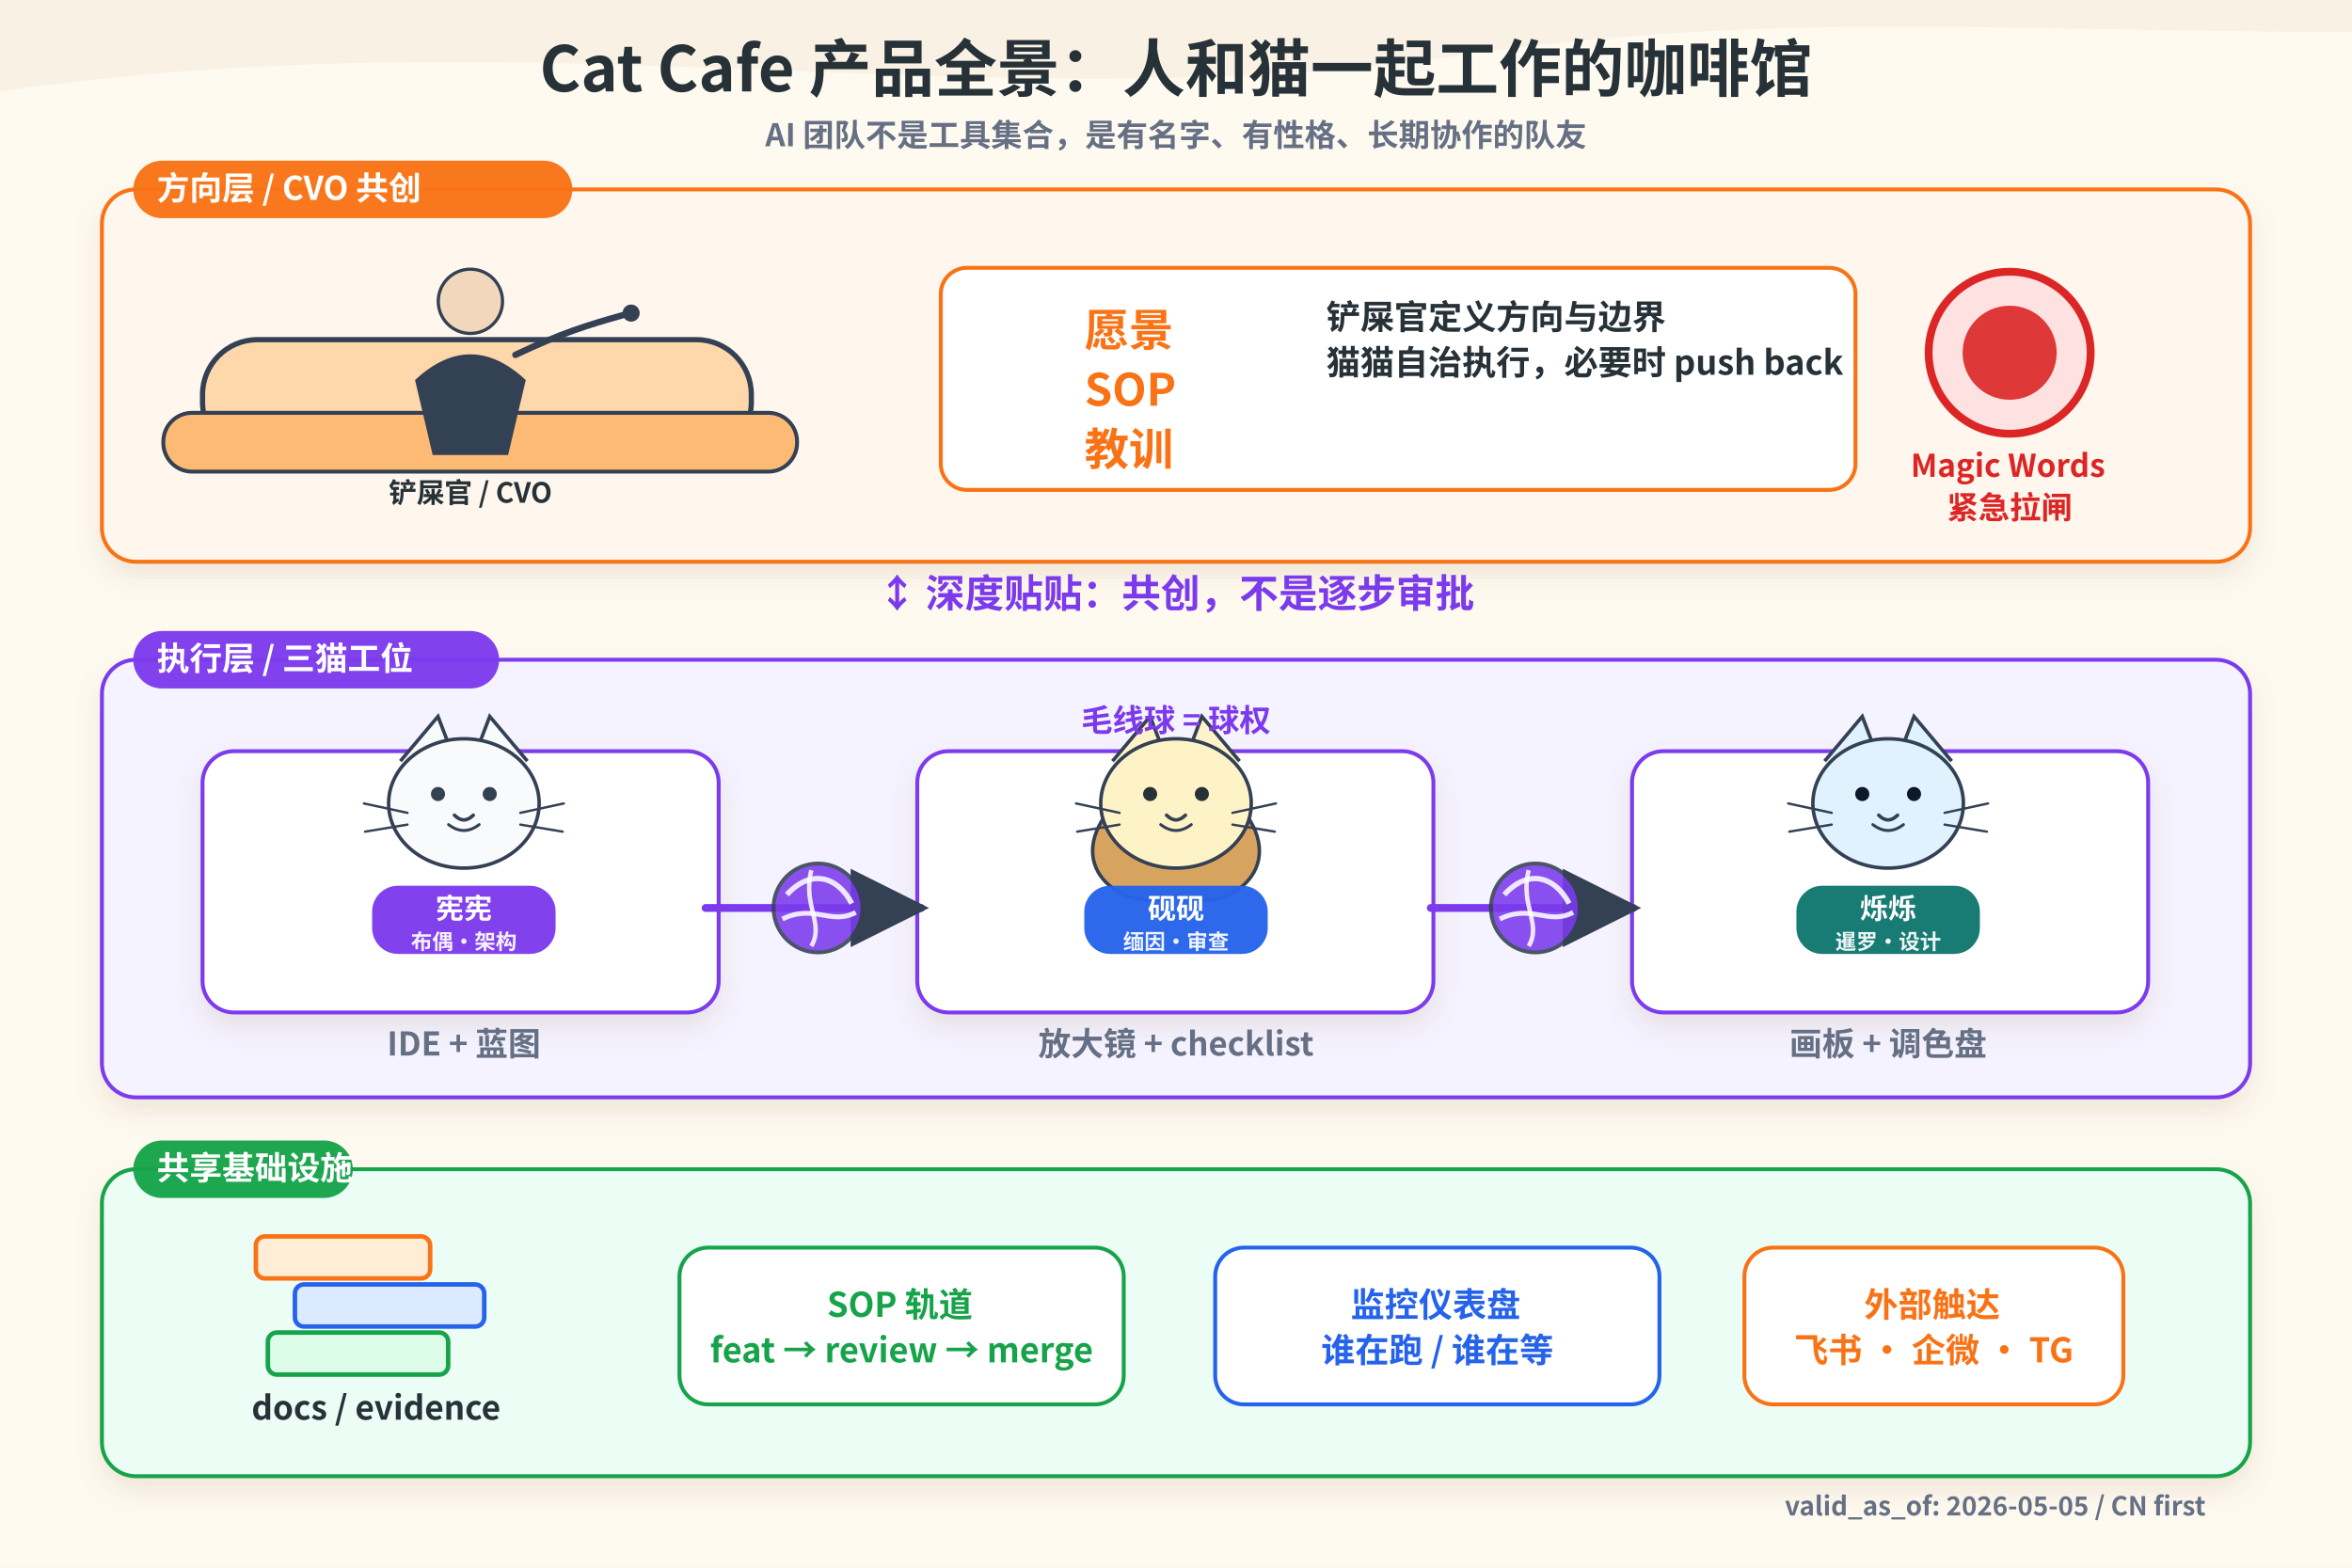
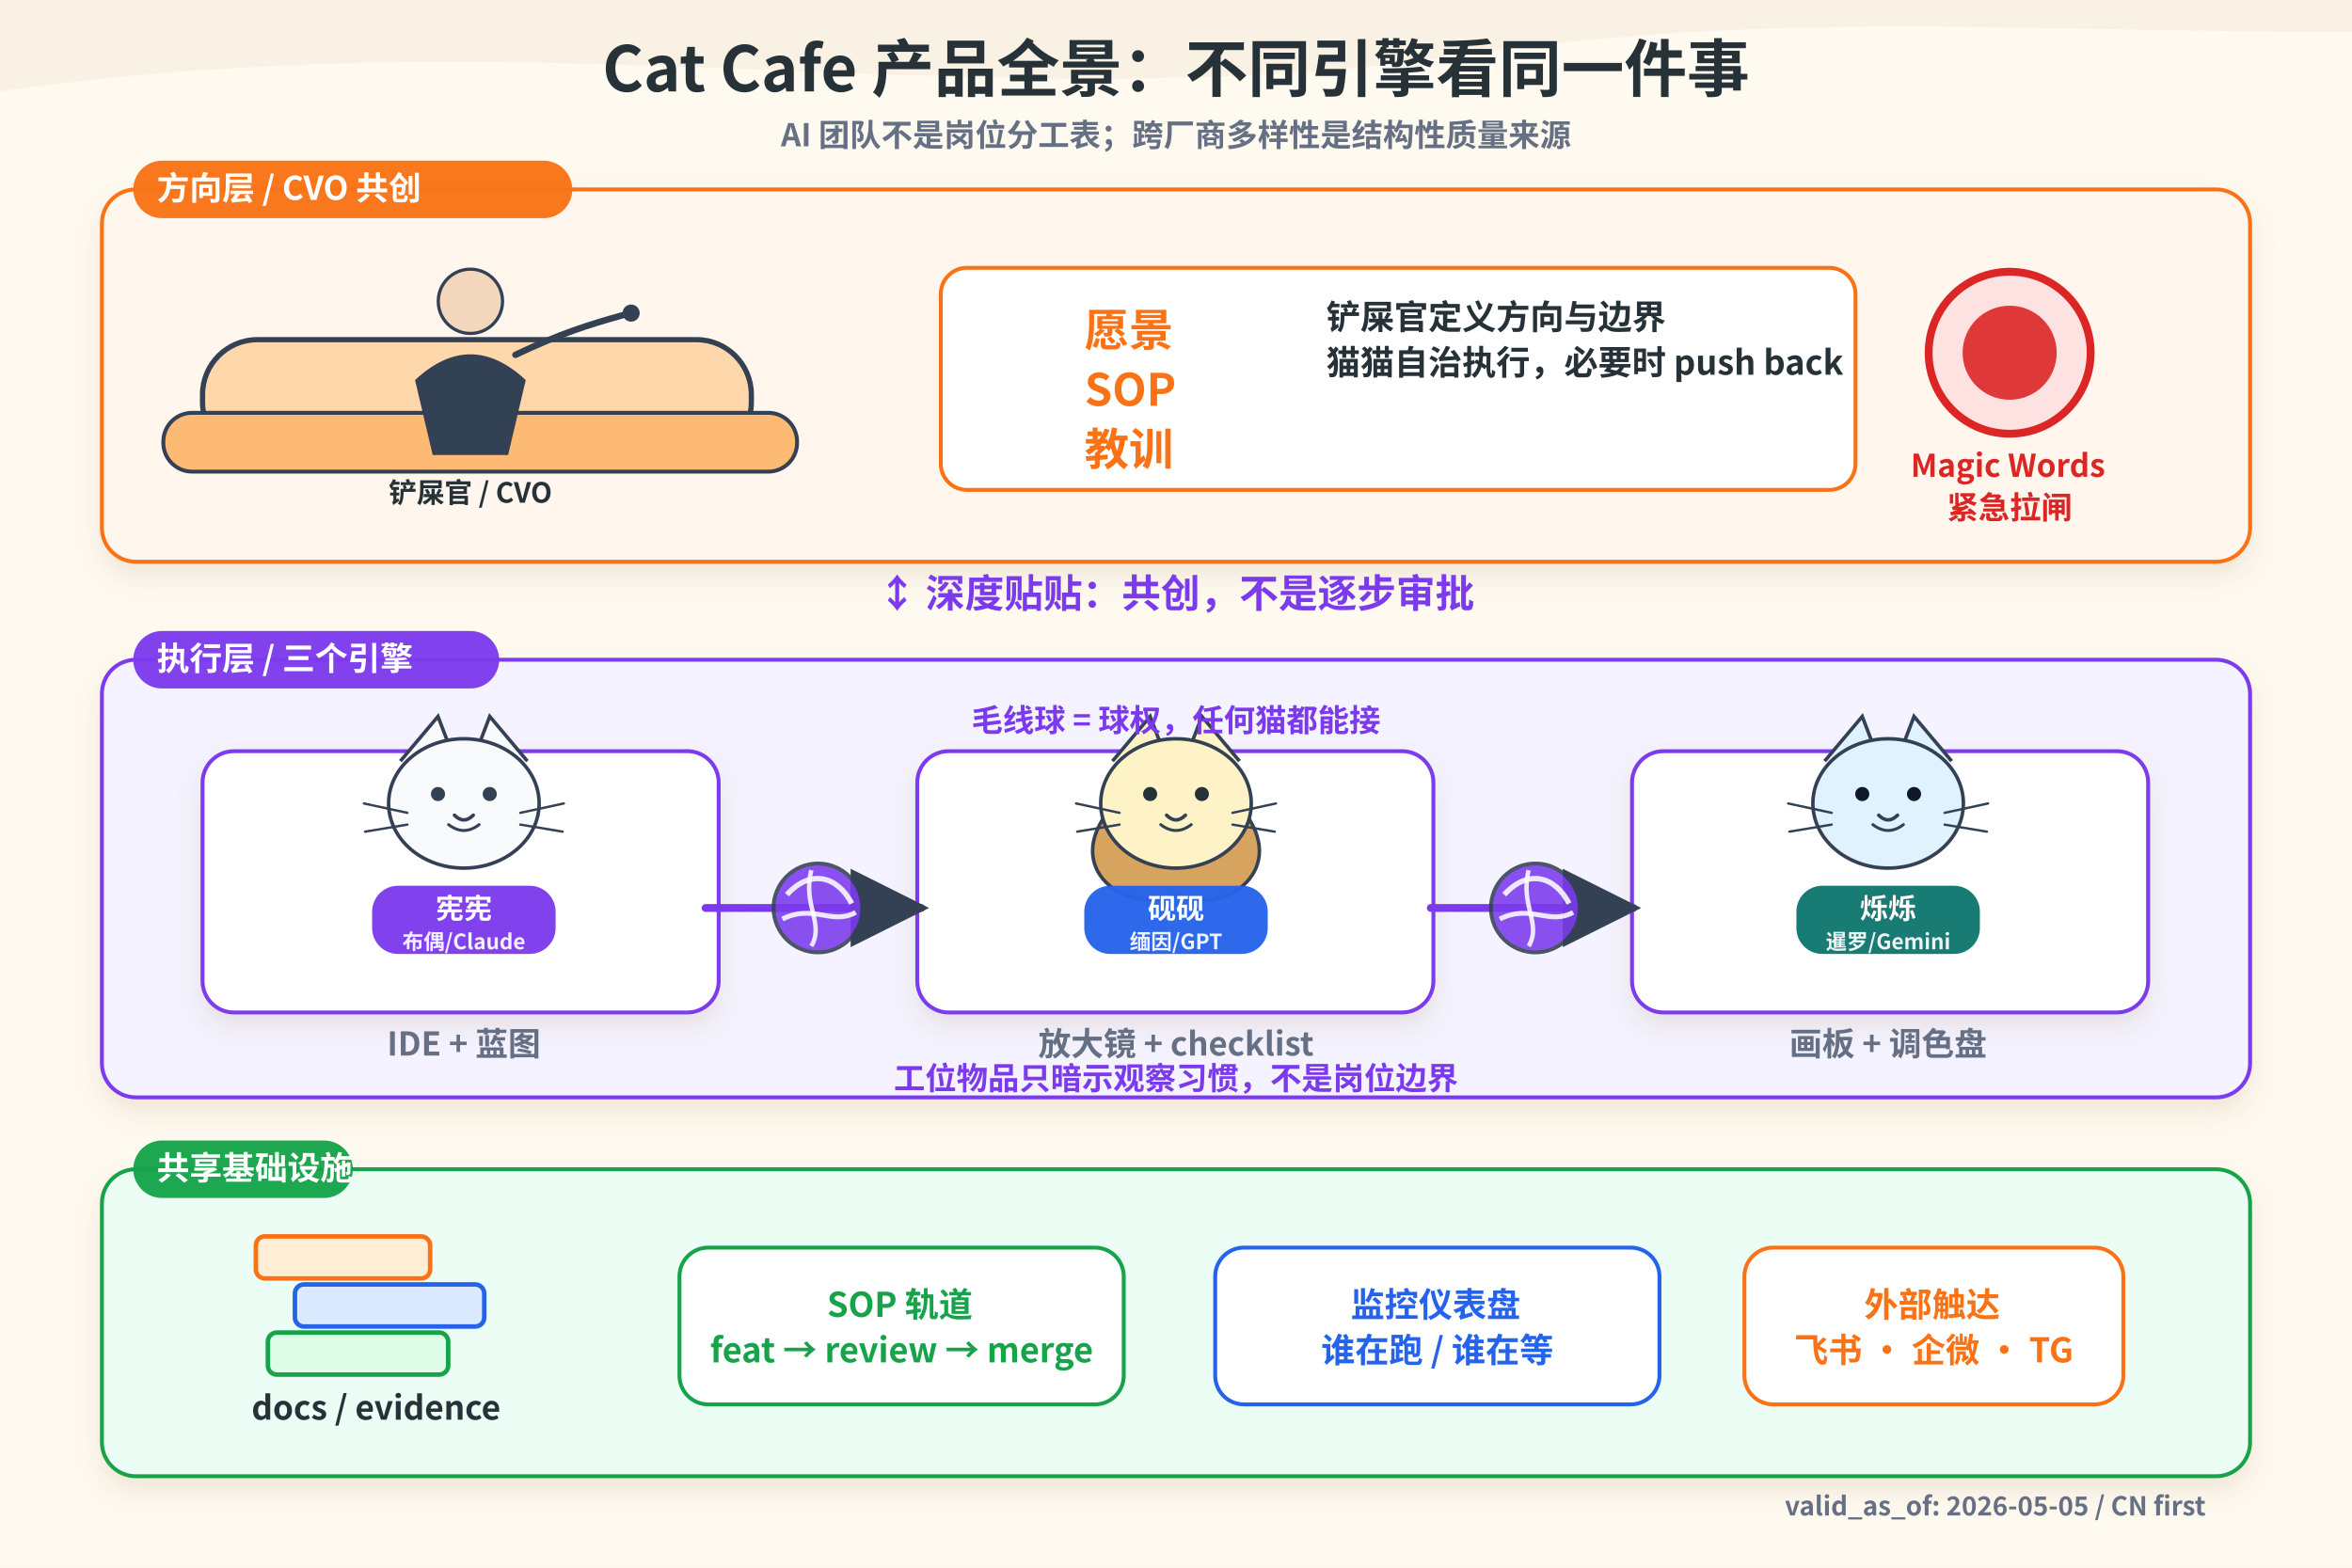
<svg xmlns="http://www.w3.org/2000/svg" width="1800" height="1200" viewBox="0 0 1800 1200">
  <defs>
    <filter id="shadow" x="-10%" y="-10%" width="120%" height="130%">
      <feDropShadow dx="0" dy="10" stdDeviation="10" flood-color="#8a6f45" flood-opacity="0.14" />
    </filter>
    <filter id="soft">
      <feTurbulence type="fractalNoise" baseFrequency="0.025" numOctaves="2" seed="12" result="noise" />
      <feColorMatrix in="noise" type="saturate" values="0" />
      <feBlend in="SourceGraphic" mode="multiply" />
    </filter>
    <marker id="arrow" viewBox="0 0 12 12" refX="10" refY="6" markerWidth="12" markerHeight="12" orient="auto-start-reverse">
      <path d="M 1 1 L 11 6 L 1 11 z" fill="#344054" />
    </marker>
    <marker id="arrowRed" viewBox="0 0 12 12" refX="10" refY="6" markerWidth="12" markerHeight="12" orient="auto-start-reverse">
      <path d="M 1 1 L 11 6 L 1 11 z" fill="#dc2626" />
    </marker>
    <style>
      text { font-family: "PingFang SC", "Hiragino Sans GB", "Noto Sans CJK SC", "Arial Unicode MS", sans-serif; letter-spacing: 0; }
      .title { font-weight: 800; fill: #263238; }
      .subtitle { fill: #667085; }
      .label { font-weight: 700; fill: #263238; }
      .small { fill: #667085; }
      .mono { font-family: "SFMono-Regular", "Menlo", "Consolas", monospace; }
    </style>
  </defs>
  <rect width="100%" height="100%" fill="#fffaf0" />
  <path d="M0,70 C420,10 760,95 1120,42 C1440,-4 1660,42 2100,16 L2100,0 L0,0 Z" fill="#f8efe0" opacity="0.8" />
  <text x="900" y="70" text-anchor="middle" opacity="1" class="title">
-     <tspan x="900" dy="0" fill="#263238" font-weight="850" font-size="48">Cat Cafe 产品全景：人和猫一起工作的咖啡馆</tspan>
+     <tspan x="900" dy="0" fill="#263238" font-weight="850" font-size="48">Cat Cafe 产品全景：不同引擎看同一件事</tspan>
  </text>
  <text x="900" y="112" text-anchor="middle" opacity="1" class="">
-     <tspan x="900" dy="0" fill="#667085" font-weight="600" font-size="24">AI 团队不是工具集合，是有名字、有性格、长期协作的队友</tspan>
+     <tspan x="900" dy="0" fill="#667085" font-weight="600" font-size="24">AI 团队不是岗位分工表；跨厂商多样性是结构性质量来源</tspan>
  </text>
  <rect x="78" y="145" width="1644" height="285" rx="26" fill="#fff7ed" stroke="#f97316" stroke-width="3" stroke-dasharray="" opacity="1" filter="url(#shadow)" />
  <rect x="102" y="123" width="336" height="44" rx="22" fill="#f97316" opacity="0.96" />
  <text x="120" y="153" font-size="25" font-weight="800" fill="white">方向层 / CVO 共创</text>
  <rect x="155" y="260" width="420" height="90" rx="42" fill="#fed7aa" stroke="#344054" stroke-width="4" />
  <rect x="125" y="316" width="485" height="45" rx="22" fill="#fdba74" stroke="#344054" stroke-width="3" />
  <g>
    <circle cx="360" cy="230.64" r="24.6" fill="#f3d7bd" stroke="#344054" stroke-width="2.46" />
    <path d="M 319 291.32 Q 360 253.6 401 291.32 L 387.88 347.08 L 332.12 347.08 Z" fill="#334155" stroke="#344054" stroke-width="2.46" />
    <path d="M 394.44 271.64 C 428.88 255.24, 450.2 248.68, 476.44 241.3" fill="none" stroke="#344054" stroke-width="4.92" stroke-linecap="round" />
    <circle cx="483" cy="239.66" r="6.56" fill="#344054" />
    <text x="360" y="384.8" text-anchor="middle" font-size="21.32" font-weight="800" fill="#263238">铲屎官 / CVO</text>
  </g>
  <rect x="720" y="205" width="700" height="170" rx="20" fill="#ffffff" stroke="#f97316" stroke-width="3" stroke-dasharray="" opacity="1" filter="" />
  <text x="830" y="265" text-anchor="start" opacity="1" class="">
    <tspan x="830" dy="0" fill="#f97316" font-weight="850" font-size="34">愿景</tspan>
    <tspan x="830" dy="45.56" fill="#f97316" font-weight="850" font-size="34">SOP</tspan>
    <tspan x="830" dy="45.56" fill="#f97316" font-weight="850" font-size="34">教训</tspan>
  </text>
  <text x="1015" y="252" text-anchor="start" opacity="1" class="">
    <tspan x="1015" dy="0" fill="#263238" font-weight="650" font-size="26">铲屎官定义方向与边界</tspan>
    <tspan x="1015" dy="34.84" fill="#263238" font-weight="650" font-size="26">猫猫自治执行，必要时 push back</tspan>
  </text>
  <circle cx="1538" cy="270" r="62" fill="#fee2e2" stroke="#dc2626" stroke-width="6" />
  <circle cx="1538" cy="270" r="36" fill="#dc2626" opacity="0.9" />
  <text x="1538" y="365" text-anchor="middle" opacity="1" class="">
    <tspan x="1538" dy="0" fill="#dc2626" font-weight="800" font-size="24">Magic Words</tspan>
    <tspan x="1538" dy="32.16" fill="#dc2626" font-weight="800" font-size="24">紧急拉闸</tspan>
  </text>
  <text x="900" y="465" text-anchor="middle" opacity="1" class="">
    <tspan x="900" dy="0" fill="#7c3aed" font-weight="800" font-size="30">↕ 深度贴贴：共创，不是逐步审批</tspan>
  </text>
  <rect x="78" y="505" width="1644" height="335" rx="26" fill="#f5f3ff" stroke="#7c3aed" stroke-width="3" stroke-dasharray="" opacity="1" filter="url(#shadow)" />
  <rect x="102" y="483" width="280" height="44" rx="22" fill="#7c3aed" opacity="0.96" />
-   <text x="120" y="513" font-size="25" font-weight="800" fill="white">执行层 / 三猫工位</text>
+   <text x="120" y="513" font-size="25" font-weight="800" fill="white">执行层 / 三个引擎</text>
  <rect x="155" y="575" width="395" height="200" rx="24" fill="#ffffff" stroke="#7c3aed" stroke-width="3" stroke-dasharray="" opacity="1" filter="url(#shadow)" />
  <rect x="702" y="575" width="395" height="200" rx="24" fill="#ffffff" stroke="#7c3aed" stroke-width="3" stroke-dasharray="" opacity="1" filter="url(#shadow)" />
  <rect x="1249" y="575" width="395" height="200" rx="24" fill="#ffffff" stroke="#7c3aed" stroke-width="3" stroke-dasharray="" opacity="1" filter="url(#shadow)" />
  <g>
    <path d="M 306.4 582.6 L 335.2 548.4 L 349.6 586.2" fill="#f8fafc" stroke="#344054" stroke-width="2.7" />
    <path d="M 403.6 582.6 L 374.8 548.4 L 360.4 586.2" fill="#f8fafc" stroke="#344054" stroke-width="2.7" />
    <ellipse cx="355" cy="615" rx="57.6" ry="49.5" fill="#f8fafc" stroke="#344054" stroke-width="2.7" />
    <circle cx="335.2" cy="607.8" r="5.4" fill="#334155" />
    <circle cx="374.8" cy="607.8" r="5.4" fill="#334155" />
    <path d="M 347.8 624 Q 355 631.2 362.2 624" fill="none" stroke="#344054" stroke-width="2.7" stroke-linecap="round" />
    <path d="M 343.3 631.2 Q 355 640.2 366.7 631.2" fill="none" stroke="#344054" stroke-width="2.25" stroke-linecap="round" />
    <path d="M 311.8 622.2 L 278.5 615" stroke="#344054" stroke-width="1.8" stroke-linecap="round" />
    <path d="M 311.8 631.2 L 279.4 636.6" stroke="#344054" stroke-width="1.8" stroke-linecap="round" />
    <path d="M 398.2 622.2 L 431.5 615" stroke="#344054" stroke-width="1.8" stroke-linecap="round" />
    <path d="M 398.2 631.2 L 430.6 636.6" stroke="#344054" stroke-width="1.8" stroke-linecap="round" />
    <rect x="284.8" y="678" width="140.4" height="52.2" rx="19.8" fill="#7c3aed" opacity="0.96" />
    <text x="355" y="703.2" text-anchor="middle" font-size="21.6" font-weight="800" fill="white">宪宪</text>
-     <text x="355" y="726.6" text-anchor="middle" font-size="16.2" font-weight="600" fill="white" opacity="0.92">布偶·架构</text>
+     <text x="355" y="726.6" text-anchor="middle" font-size="16.2" font-weight="600" fill="white" opacity="0.92">布偶/Claude</text>
  </g>
  <g>
    <path d="M 846 624 C 814.5 669, 865.8 700.5, 900 685.2 C 934.2 701.4, 985.5 669, 954 624" fill="#d6a45f" stroke="#344054" stroke-width="2.7" />
    <path d="M 851.4 582.6 L 880.2 548.4 L 894.6 586.2" fill="#fef3c7" stroke="#344054" stroke-width="2.7" />
    <path d="M 948.6 582.6 L 919.8 548.4 L 905.4 586.2" fill="#fef3c7" stroke="#344054" stroke-width="2.7" />
    <ellipse cx="900" cy="615" rx="57.6" ry="49.5" fill="#fef3c7" stroke="#344054" stroke-width="2.7" />
    <circle cx="880.2" cy="607.8" r="5.4" fill="#263238" />
    <circle cx="919.8" cy="607.8" r="5.4" fill="#263238" />
    <path d="M 892.8 624 Q 900 631.2 907.2 624" fill="none" stroke="#344054" stroke-width="2.7" stroke-linecap="round" />
    <path d="M 888.3 631.2 Q 900 640.2 911.7 631.2" fill="none" stroke="#344054" stroke-width="2.25" stroke-linecap="round" />
    <path d="M 856.8 622.2 L 823.5 615" stroke="#344054" stroke-width="1.8" stroke-linecap="round" />
    <path d="M 856.8 631.2 L 824.4 636.6" stroke="#344054" stroke-width="1.8" stroke-linecap="round" />
    <path d="M 943.2 622.2 L 976.5 615" stroke="#344054" stroke-width="1.8" stroke-linecap="round" />
    <path d="M 943.2 631.2 L 975.6 636.6" stroke="#344054" stroke-width="1.8" stroke-linecap="round" />
    <rect x="829.8" y="678" width="140.4" height="52.2" rx="19.8" fill="#2563eb" opacity="0.96" />
    <text x="900" y="703.2" text-anchor="middle" font-size="21.6" font-weight="800" fill="white">砚砚</text>
-     <text x="900" y="726.6" text-anchor="middle" font-size="16.2" font-weight="600" fill="white" opacity="0.92">缅因·审查</text>
+     <text x="900" y="726.6" text-anchor="middle" font-size="16.2" font-weight="600" fill="white" opacity="0.92">缅因/GPT</text>
  </g>
  <g>
    <path d="M 1396.4 582.6 L 1425.2 548.4 L 1439.6 586.2" fill="#e0f2fe" stroke="#344054" stroke-width="2.7" />
    <path d="M 1493.6 582.6 L 1464.8 548.4 L 1450.4 586.2" fill="#e0f2fe" stroke="#344054" stroke-width="2.7" />
    <ellipse cx="1445" cy="615" rx="57.6" ry="49.5" fill="#e0f2fe" stroke="#344054" stroke-width="2.7" />
    <circle cx="1425.2" cy="607.8" r="5.4" fill="#0f172a" />
    <circle cx="1464.8" cy="607.8" r="5.4" fill="#0f172a" />
    <path d="M 1437.8 624 Q 1445 631.2 1452.2 624" fill="none" stroke="#344054" stroke-width="2.7" stroke-linecap="round" />
    <path d="M 1433.3 631.2 Q 1445 640.2 1456.7 631.2" fill="none" stroke="#344054" stroke-width="2.25" stroke-linecap="round" />
    <path d="M 1401.8 622.2 L 1368.5 615" stroke="#344054" stroke-width="1.8" stroke-linecap="round" />
    <path d="M 1401.8 631.2 L 1369.4 636.6" stroke="#344054" stroke-width="1.8" stroke-linecap="round" />
    <path d="M 1488.2 622.2 L 1521.5 615" stroke="#344054" stroke-width="1.8" stroke-linecap="round" />
    <path d="M 1488.2 631.2 L 1520.6 636.6" stroke="#344054" stroke-width="1.8" stroke-linecap="round" />
    <rect x="1374.8" y="678" width="140.4" height="52.2" rx="19.8" fill="#0f766e" opacity="0.96" />
    <text x="1445" y="703.2" text-anchor="middle" font-size="21.6" font-weight="800" fill="white">烁烁</text>
-     <text x="1445" y="726.6" text-anchor="middle" font-size="16.2" font-weight="600" fill="white" opacity="0.92">暹罗·设计</text>
+     <text x="1445" y="726.6" text-anchor="middle" font-size="16.2" font-weight="600" fill="white" opacity="0.92">暹罗/Gemini</text>
  </g>
  <text x="355" y="808" text-anchor="middle" opacity="1" class="">
    <tspan x="355" dy="0" fill="#667085" font-weight="800" font-size="25">IDE + 蓝图</tspan>
  </text>
  <text x="900" y="808" text-anchor="middle" opacity="1" class="">
    <tspan x="900" dy="0" fill="#667085" font-weight="800" font-size="25">放大镜 + checklist</tspan>
  </text>
  <text x="1445" y="808" text-anchor="middle" opacity="1" class="">
    <tspan x="1445" dy="0" fill="#667085" font-weight="800" font-size="25">画板 + 调色盘</tspan>
  </text>
  <line x1="540" y1="695" x2="705" y2="695" stroke="#7c3aed" stroke-width="6" stroke-linecap="round" marker-end="url(#arrow)" />
  <line x1="1095" y1="695" x2="1250" y2="695" stroke="#7c3aed" stroke-width="6" stroke-linecap="round" marker-end="url(#arrow)" />
  <g>
    <circle cx="626" cy="695" r="34" fill="#7c3aed" opacity="0.88" stroke="#344054" stroke-width="3" />
    <path d="M 602.2 684.8 C 620.9 664.4, 641.3 671.2, 651.84 691.6" fill="none" stroke="white" stroke-width="4.08" opacity="0.86" />
    <path d="M 598.8 703.5 C 622.6 691.6, 636.2 708.6, 654.9 698.4" fill="none" stroke="white" stroke-width="3.74" opacity="0.86" />
    <path d="M 620.9 666.1 C 614.1 693.3, 631.1 706.9, 620.9 724.24" fill="none" stroke="white" stroke-width="3.4" opacity="0.86" />
  </g>
  <g>
    <circle cx="1175" cy="695" r="34" fill="#7c3aed" opacity="0.88" stroke="#344054" stroke-width="3" />
    <path d="M 1151.2 684.8 C 1169.9 664.4, 1190.3 671.2, 1200.84 691.6" fill="none" stroke="white" stroke-width="4.08" opacity="0.86" />
    <path d="M 1147.8 703.5 C 1171.6 691.6, 1185.2 708.6, 1203.9 698.4" fill="none" stroke="white" stroke-width="3.74" opacity="0.86" />
    <path d="M 1169.9 666.1 C 1163.1 693.3, 1180.1 706.9, 1169.9 724.24" fill="none" stroke="white" stroke-width="3.4" opacity="0.86" />
  </g>
  <text x="900" y="560" text-anchor="middle" opacity="1" class="">
-     <tspan x="900" dy="0" fill="#7c3aed" font-weight="800" font-size="24">毛线球 = 球权</tspan>
+     <tspan x="900" dy="0" fill="#7c3aed" font-weight="800" font-size="24">毛线球 = 球权，任何猫都能接</tspan>
+   </text>
+   <text x="900" y="834" text-anchor="middle" opacity="1" class="">
+     <tspan x="900" dy="0" fill="#7c3aed" font-weight="850" font-size="24">工位物品只暗示观察习惯，不是岗位边界</tspan>
  </text>
  <rect x="78" y="895" width="1644" height="235" rx="26" fill="#ecfdf5" stroke="#16a34a" stroke-width="3" stroke-dasharray="" opacity="1" filter="url(#shadow)" />
  <rect x="102" y="873" width="168" height="44" rx="22" fill="#16a34a" opacity="0.96" />
  <text x="120" y="903" font-size="25" font-weight="800" fill="white">共享基础设施</text>
  <g>
    <rect x="205" y="1020" width="138" height="32.2" rx="6.9" fill="#dcfce7" stroke="#16a34a" stroke-width="3.45" />
    <rect x="225.7" y="983.2" width="144.9" height="32.2" rx="6.9" fill="#dbeafe" stroke="#2563eb" stroke-width="3.45" />
    <rect x="195.8" y="946.4" width="133.4" height="32.2" rx="6.9" fill="#ffedd5" stroke="#f97316" stroke-width="3.45" />
    <text x="287.8" y="1086.7" text-anchor="middle" font-size="25.3" font-weight="700" fill="#263238">docs / evidence</text>
  </g>
  <rect x="520" y="955" width="340" height="120" rx="22" fill="#ffffff" stroke="#16a34a" stroke-width="3" stroke-dasharray="" opacity="1" filter="" />
  <text x="690" y="1008" text-anchor="middle" opacity="1" class="">
    <tspan x="690" dy="0" fill="#16a34a" font-weight="800" font-size="26">SOP 轨道</tspan>
    <tspan x="690" dy="34.84" fill="#16a34a" font-weight="800" font-size="26">feat → review → merge</tspan>
  </text>
  <rect x="930" y="955" width="340" height="120" rx="22" fill="#ffffff" stroke="#2563eb" stroke-width="3" stroke-dasharray="" opacity="1" filter="" />
  <text x="1100" y="1008" text-anchor="middle" opacity="1" class="">
    <tspan x="1100" dy="0" fill="#2563eb" font-weight="800" font-size="26">监控仪表盘</tspan>
    <tspan x="1100" dy="34.84" fill="#2563eb" font-weight="800" font-size="26">谁在跑 / 谁在等</tspan>
  </text>
  <rect x="1335" y="955" width="290" height="120" rx="22" fill="#ffffff" stroke="#f97316" stroke-width="3" stroke-dasharray="" opacity="1" filter="" />
  <text x="1480" y="1008" text-anchor="middle" opacity="1" class="">
    <tspan x="1480" dy="0" fill="#f97316" font-weight="800" font-size="26">外部触达</tspan>
    <tspan x="1480" dy="34.84" fill="#f97316" font-weight="800" font-size="26">飞书 · 企微 · TG</tspan>
  </text>
  <text x="1688" y="1160" text-anchor="end" opacity="1" class="">
    <tspan x="1688" dy="0" fill="#667085" font-weight="700" font-size="20">valid_as_of: 2026-05-05 / CN first</tspan>
  </text>
</svg>
